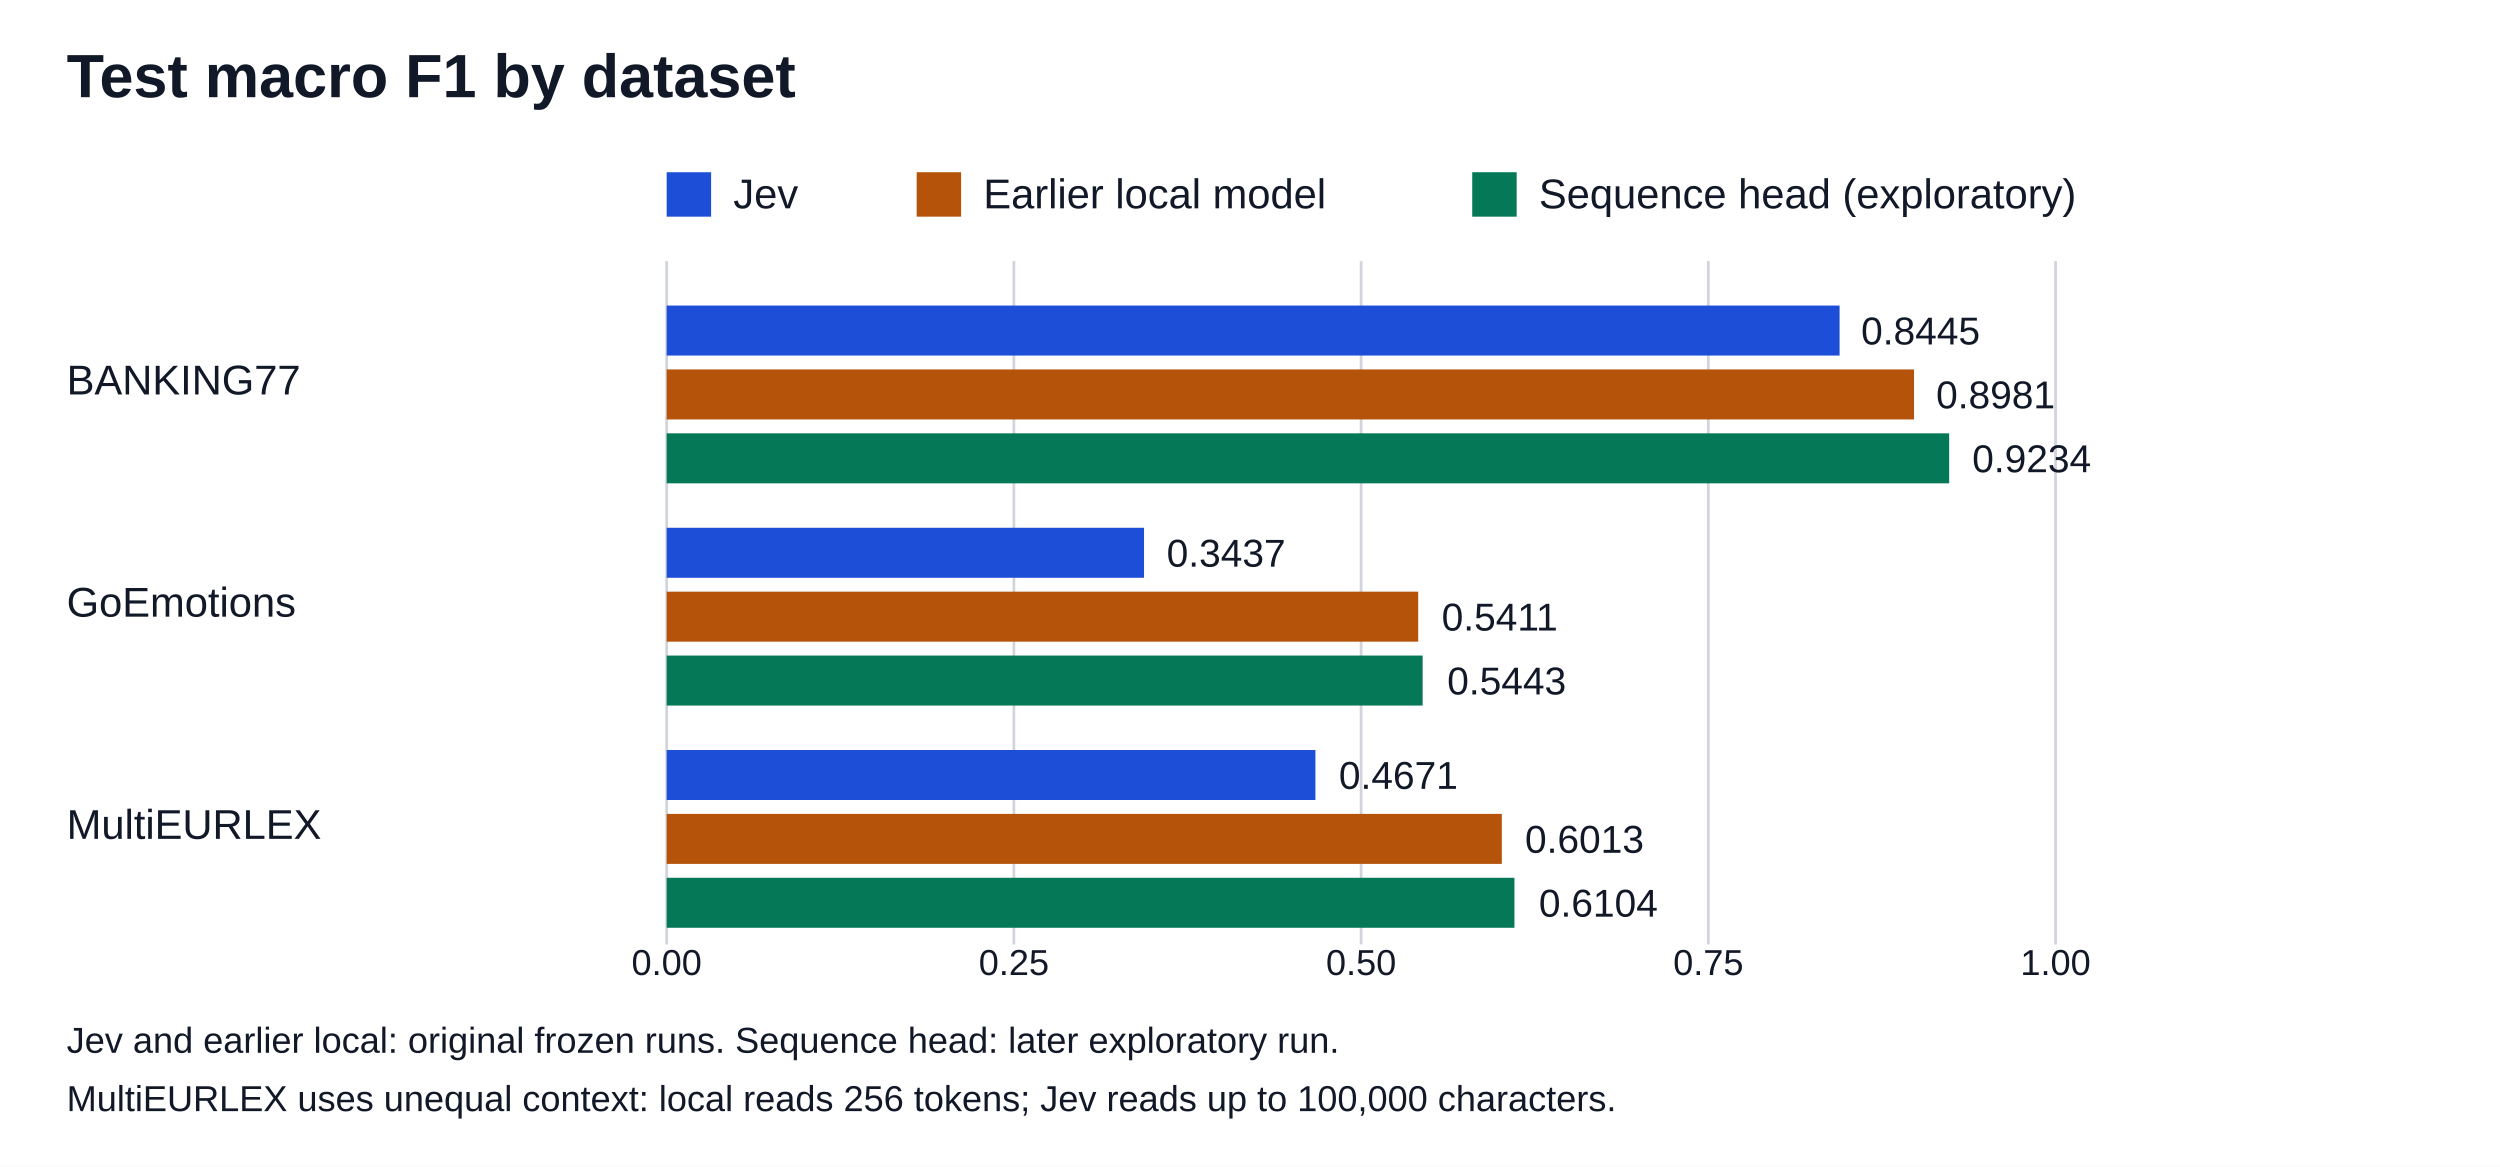
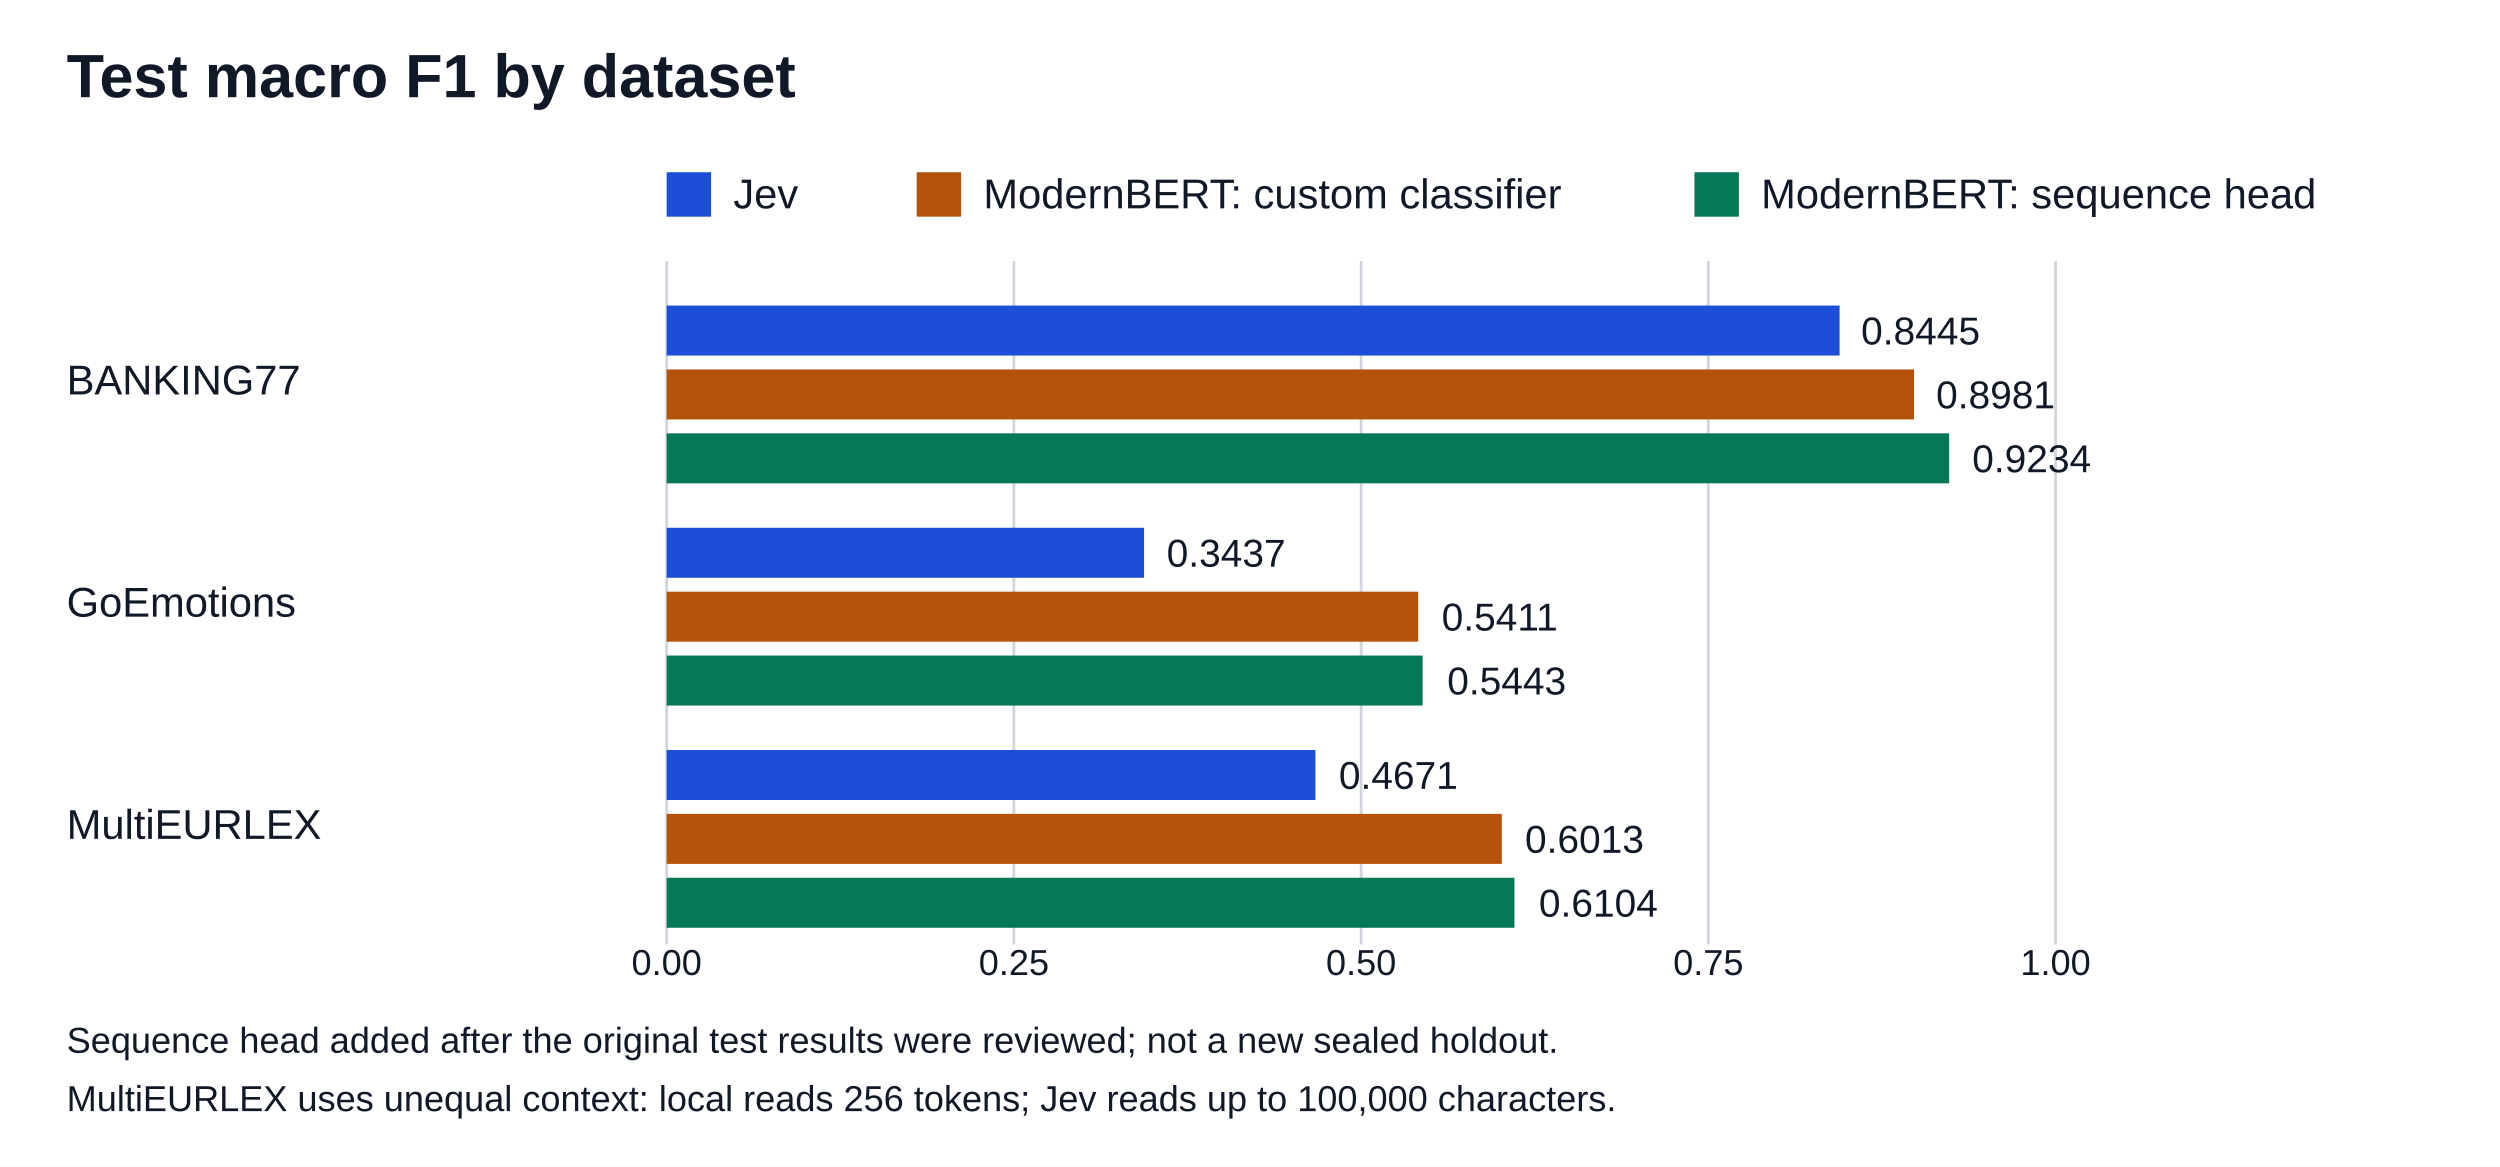
<svg xmlns="http://www.w3.org/2000/svg" width="900" height="420" viewBox="0 0 900 420" role="img" aria-labelledby="title description">
  <rect width="900" height="420" fill="#ffffff" />
  <g font-family="Arial, Helvetica, sans-serif" fill="#111827">
    <text x="24" y="35" font-size="22" font-weight="bold">Test macro F1 by dataset</text>
    <rect x="240" y="62" width="16" height="16" fill="#1d4ed8" />
    <text x="264" y="75" font-size="15">Jev</text>
    <rect x="330" y="62" width="16" height="16" fill="#b45309" />
-     <text x="354" y="75" font-size="15">Earlier local model</text>
-     <rect x="530" y="62" width="16" height="16" fill="#047857" />
-     <text x="554" y="75" font-size="15">Sequence head (exploratory)</text>
+     <text x="354" y="75" font-size="15">ModernBERT: custom classifier</text>
+     <rect x="610" y="62" width="16" height="16" fill="#047857" />
+     <text x="634" y="75" font-size="15">ModernBERT: sequence head</text>
    <g stroke="#d1d5db" stroke-width="1">
      <line x1="240" y1="94" x2="240" y2="340" />
      <line x1="365" y1="94" x2="365" y2="340" />
      <line x1="490" y1="94" x2="490" y2="340" />
      <line x1="615" y1="94" x2="615" y2="340" />
      <line x1="740" y1="94" x2="740" y2="340" />
    </g>
    <g font-size="15">
      <text x="24" y="142">BANKING77</text>
      <text x="24" y="222">GoEmotions</text>
      <text x="24" y="302">MultiEURLEX</text>
    </g>
    <g fill="#1d4ed8">
      <rect x="240" y="110" width="422.25" height="18" />
      <rect x="240" y="190" width="171.85" height="18" />
      <rect x="240" y="270" width="233.55" height="18" />
    </g>
    <g fill="#b45309">
      <rect x="240" y="133" width="449.05" height="18" />
      <rect x="240" y="213" width="270.55" height="18" />
      <rect x="240" y="293" width="300.65" height="18" />
    </g>
    <g fill="#047857">
      <rect x="240" y="156" width="461.7" height="18" />
      <rect x="240" y="236" width="272.15" height="18" />
      <rect x="240" y="316" width="305.2" height="18" />
    </g>
    <g font-size="14">
      <text x="670" y="124">0.8445</text>
      <text x="697" y="147">0.8981</text>
      <text x="710" y="170">0.9234</text>
      <text x="420" y="204">0.3437</text>
      <text x="519" y="227">0.5411</text>
      <text x="521" y="250">0.5443</text>
      <text x="482" y="284">0.4671</text>
      <text x="549" y="307">0.6013</text>
      <text x="554" y="330">0.6104</text>
    </g>
    <g font-size="13" text-anchor="middle">
      <text x="240" y="351">0.00</text>
      <text x="365" y="351">0.25</text>
      <text x="490" y="351">0.50</text>
      <text x="615" y="351">0.75</text>
      <text x="740" y="351">1.00</text>
    </g>
-     <text x="24" y="379" font-size="13">Jev and earlier local: original frozen runs. Sequence head: later exploratory run.</text>
+     <text x="24" y="379" font-size="13">Sequence head added after the original test results were reviewed; not a new sealed holdout.</text>
    <text x="24" y="400" font-size="13">MultiEURLEX uses unequal context: local reads 256 tokens; Jev reads up to 100,000 characters.</text>
  </g>
</svg>
